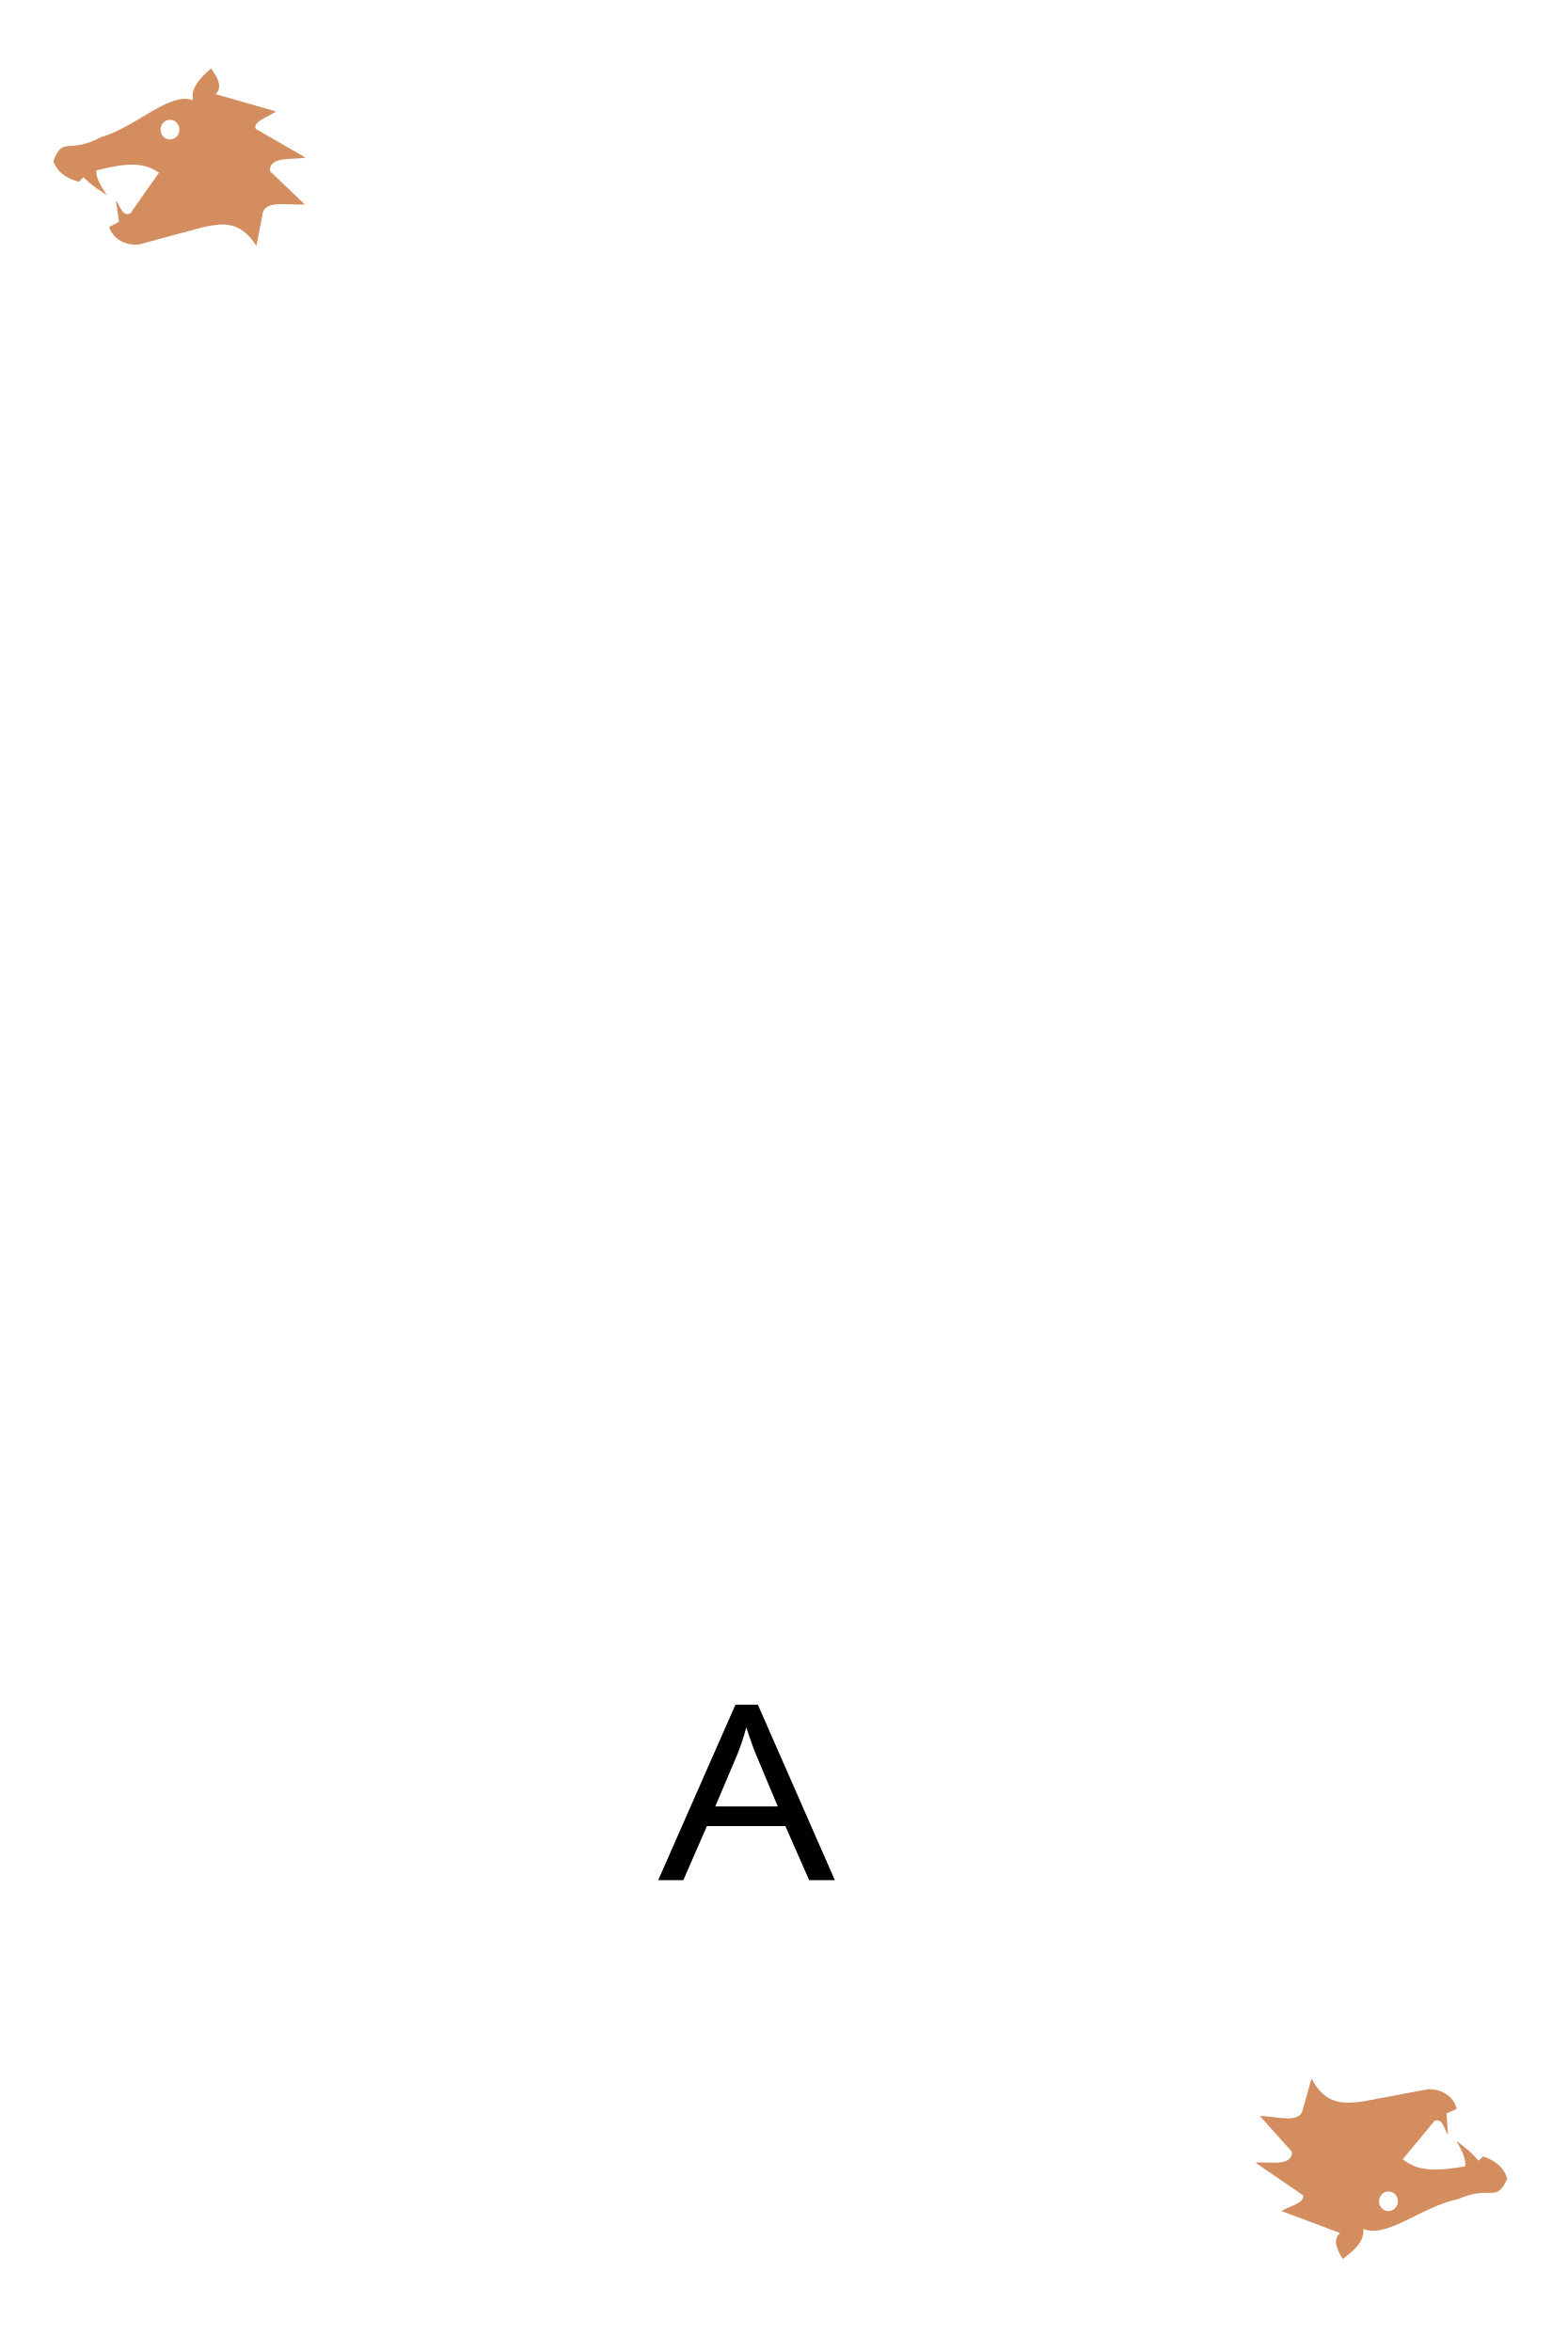
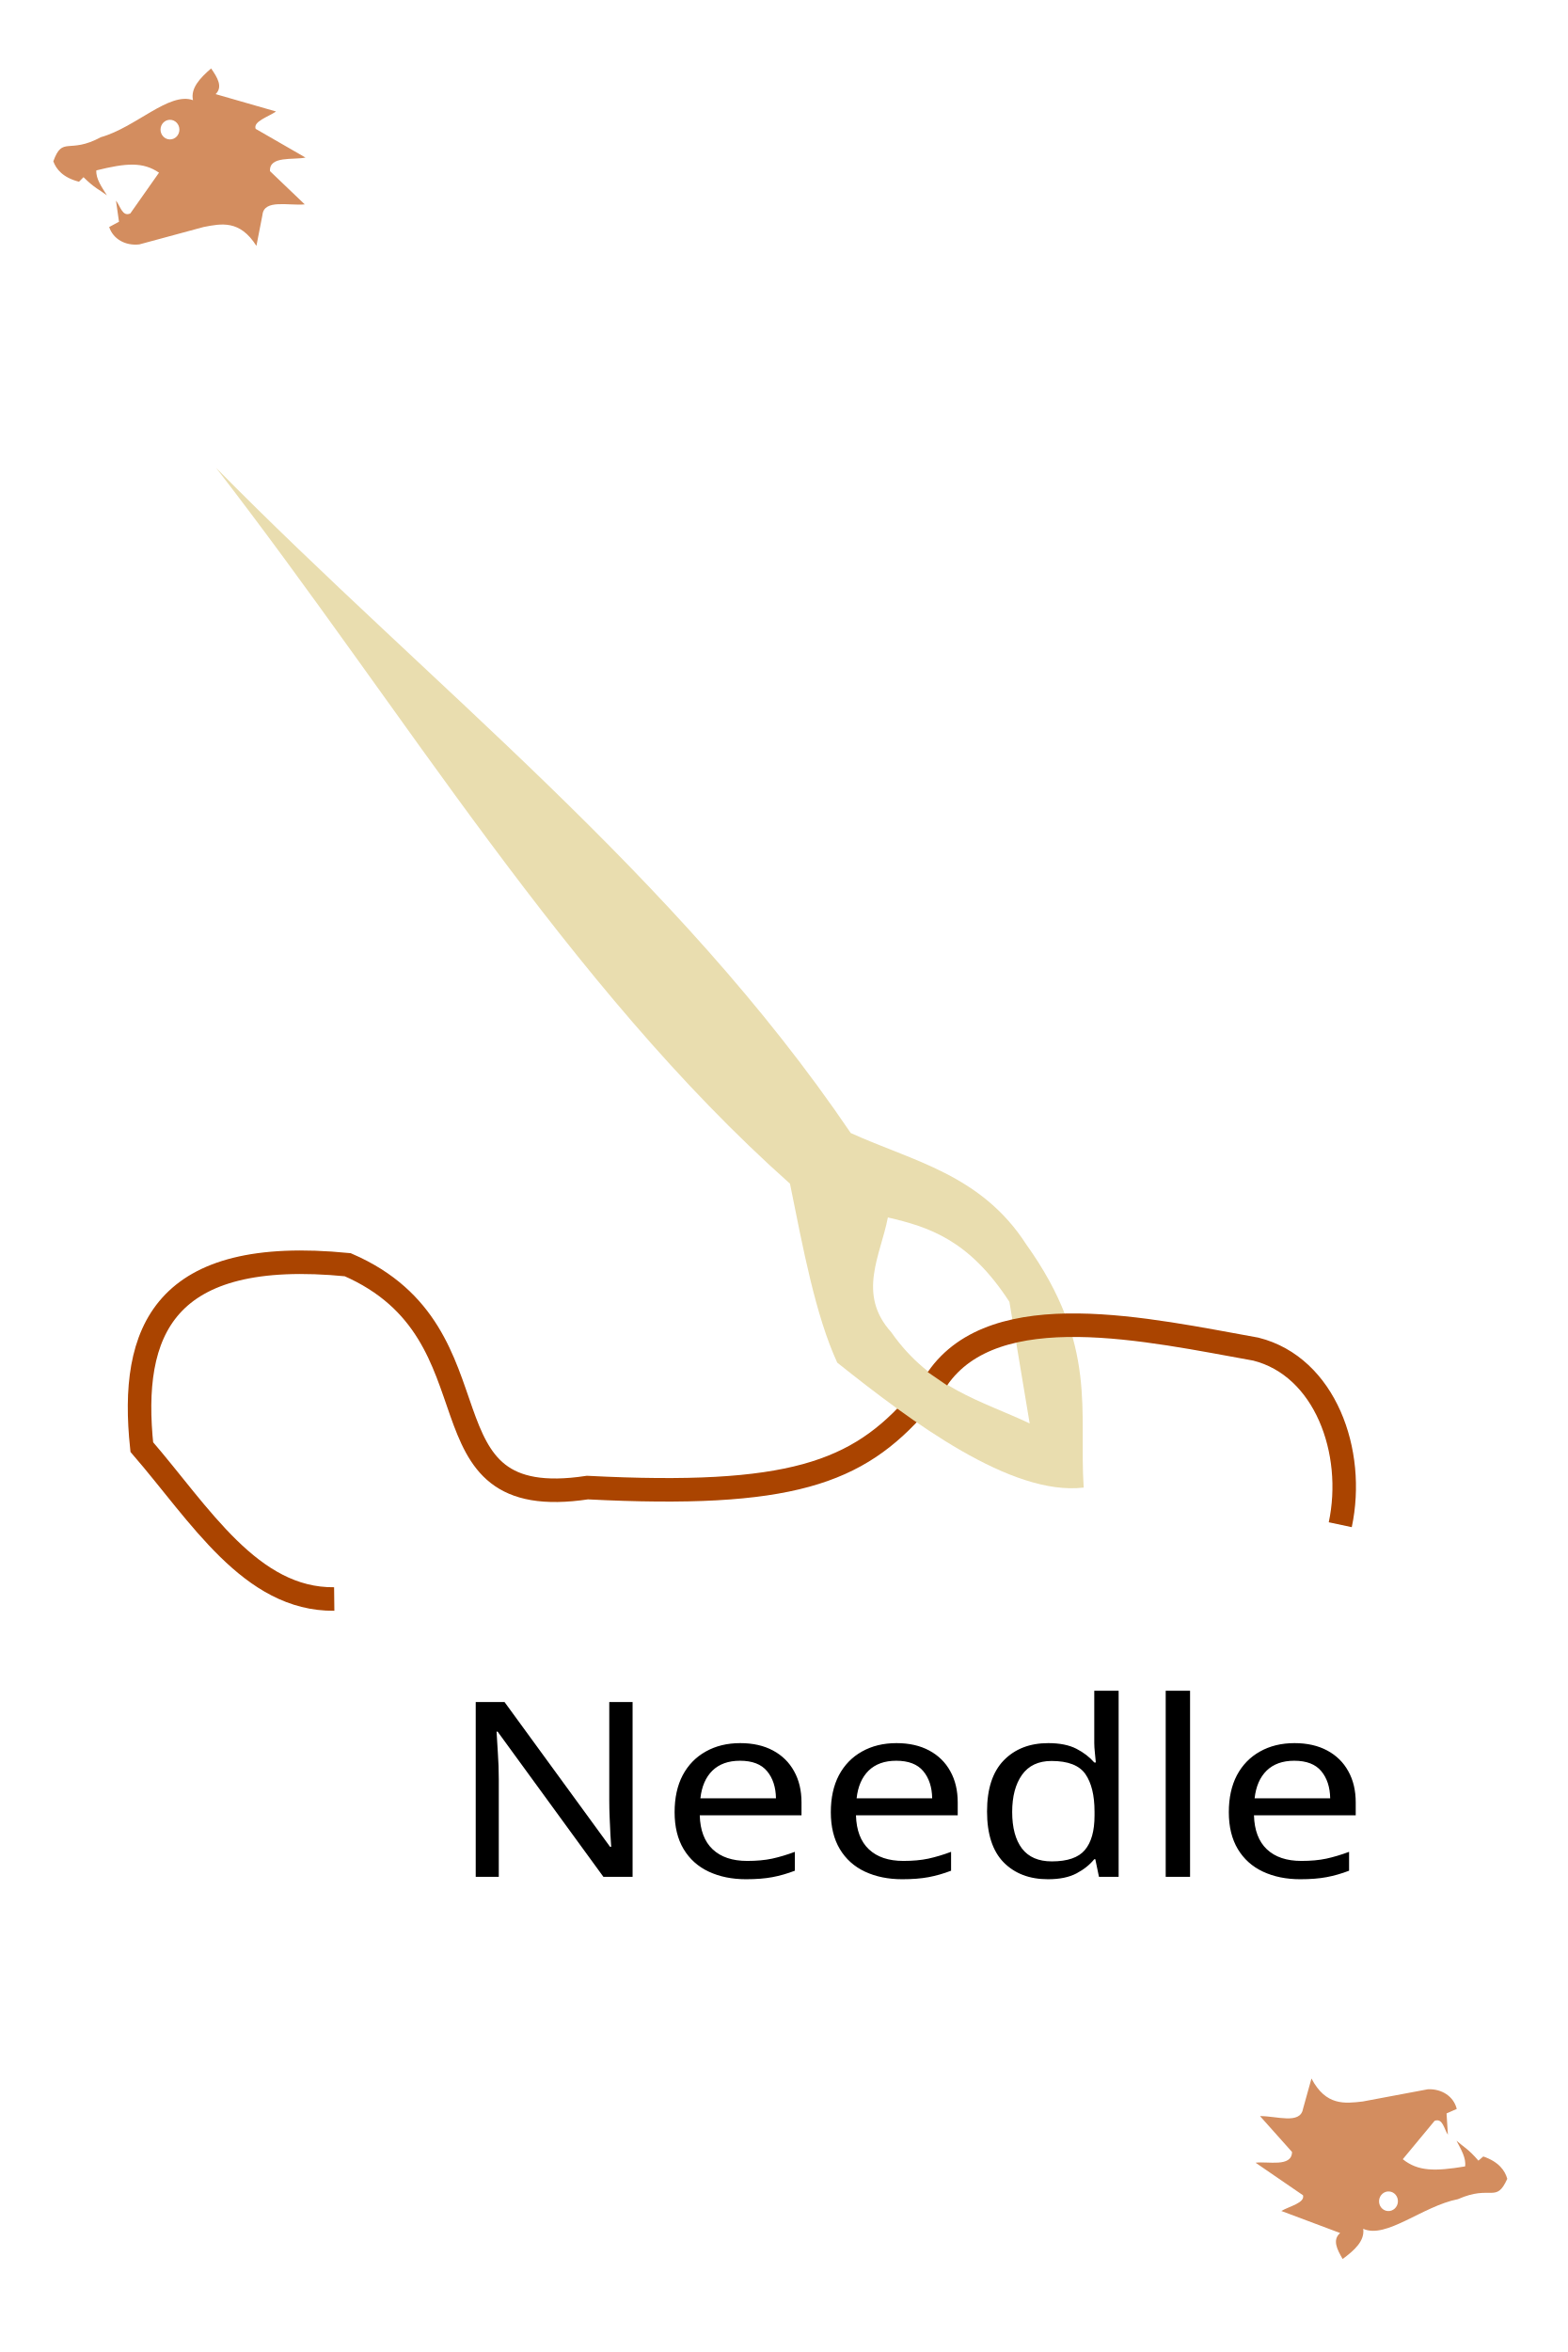
<svg xmlns="http://www.w3.org/2000/svg" xmlns:xlink="http://www.w3.org/1999/xlink" width="200" height="300" id="svg5382" version="1.1">
  <defs id="defs5384" />
  <g id="layer1" transform="translate(0,-752.3622)">
    <rect style="fill:#ffffff;stroke:none" id="rect5598" width="204.387" height="316.13" x="-2.691" y="746.839" />
-     <text xml:space="preserve" style="font-size:33.215px;font-style:normal;font-weight:normal;line-height:125%;letter-spacing:0px;word-spacing:0px;fill:#000000;fill-opacity:1;stroke:none;font-family:Sans" x="78.935" y="1055.479" id="text5494" transform="scale(1.063798,0.9400285)">
-       <tspan id="tspan5496" x="78.935" y="1055.479">A</tspan>
+     <text xml:space="preserve" style="font-size:33.215px;font-style:normal;font-weight:normal;line-height:125%;letter-spacing:0px;word-spacing:0px;fill:#000000;fill-opacity:1;stroke:none;font-family:Sans" x="53.833" y="1055.021" id="text5494" transform="scale(1.063798,0.9400285)">
+       <tspan id="tspan5496" x="53.833" y="1055.021">Needle</tspan>
    </text>
    <g id="g3960">
      <path id="path5245" d="m 10.654,774.963 c 1.42,1.407 2.022,1.588 2.986,2.312 -0.665,-1.06 -1.425,-2.119 -1.349,-3.179 3.788,-0.94 5.934,-1.114 7.995,0.289 l -3.66,5.201 c -1.015,0.468 -1.276,-0.952 -1.83,-1.637 l 0.385,2.697 -1.252,0.674 c 0.514,1.553 2.085,2.418 3.853,2.215 l 8.187,-2.215 c 2.273,-0.445 4.63,-0.934 6.743,2.408 l 0.771,-3.949 c 0.195,-2.053 3.345,-1.15 5.394,-1.349 l -4.431,-4.238 c -0.129,-1.991 2.998,-1.401 4.527,-1.734 l -6.357,-3.66 c -0.343,-0.94 1.558,-1.506 2.601,-2.215 l -7.706,-2.215 c 0.94,-0.93 0.249,-2.093 -0.578,-3.275 -1.449,1.252 -2.639,2.54 -2.312,4.046 -3.03,-1.097 -7.31,3.478 -11.751,4.72 -4.105,2.22 -4.875,-0.219 -6.068,3.082 0.366,1.005 1.226,2.076 3.275,2.601 z" style="fill:#d38d5f;stroke:none" />
      <path transform="matrix(0.2519997,0,0,0.2519997,-3.986478,738.1806)" d="m 106.642,121.881 c 0,2.744 -2.139,4.969 -4.778,4.969 -2.639,0 -4.778,-2.225 -4.778,-4.969 0,-2.744 2.139,-4.969 4.778,-4.969 2.639,0 4.778,2.225 4.778,4.969 z" id="path5247" style="fill:#ffffff;stroke:none" />
    </g>
    <use x="0" y="0" xlink:href="#g3960" id="use3964" transform="matrix(-0.9968907,-0.07879671,0.07879671,-0.9968907,138.1676,1801.347)" width="200" height="300" />
+     <path style="fill:none;stroke:#aa4400;stroke-width:3;stroke-linecap:butt;stroke-linejoin:miter;stroke-opacity:1" d="m 117.123,178.987 c -7.721,8.892 -16.323,12.075 -42.182,10.755 -22.519,3.405 -10.142,-19.563 -30.579,-28.426 -23.533,-2.322 -27.837,8.467 -26.272,23.258 7.398,8.555 13.898,19.502 24.55,19.381" id="path4226" transform="translate(0,752.3622)" />
+     <path style="fill:#e9ddaf;stroke:none;stroke-width:1px;stroke-linecap:butt;stroke-linejoin:miter;stroke-opacity:1" d="m 27.564,59.672 c 27.432,27.841 58.642,51.903 80.971,84.847 7.918,3.605 16.619,5.254 22.396,14.213 9.198,12.871 6.688,21.351 7.322,31.01 -9.252,1.094 -21.883,-8.316 -31.441,-15.936 -2.784,-6.06 -4.355,-14.547 -6.03,-22.827 C 72.318,125.638 51.537,90.653 27.564,59.672 z" id="path4220" transform="translate(0,752.3622)" />
+     <path style="fill:#ffffff;stroke:none" d="m 113.273,155.286 c 5.168,1.209 10.337,2.798 15.505,10.767 l 2.584,15.505 c -6.132,-2.894 -12.605,-4.421 -17.659,-11.629 -4.395,-4.881 -1.37,-9.762 -0.431,-14.644 z" id="path4222" transform="translate(0,752.3622)" />
+     <path style="fill:none;stroke:#aa4400;stroke-width:3;stroke-linecap:butt;stroke-linejoin:miter;stroke-opacity:1" d="m 119.592,175.863 c 7.371,-10.729 26.988,-6.224 40.627,-3.78 8.822,2.218 12.75,13.073 10.767,22.396" id="path4224" transform="translate(0,752.3622)" />
  </g>
</svg>
